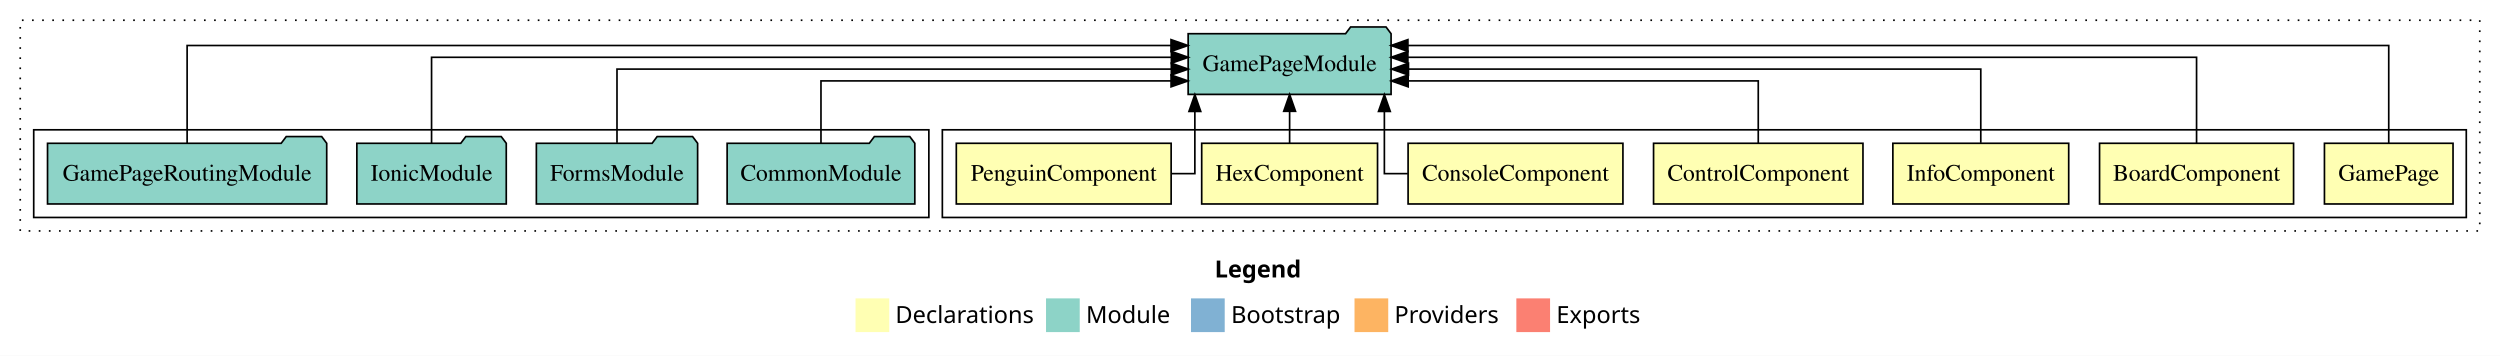
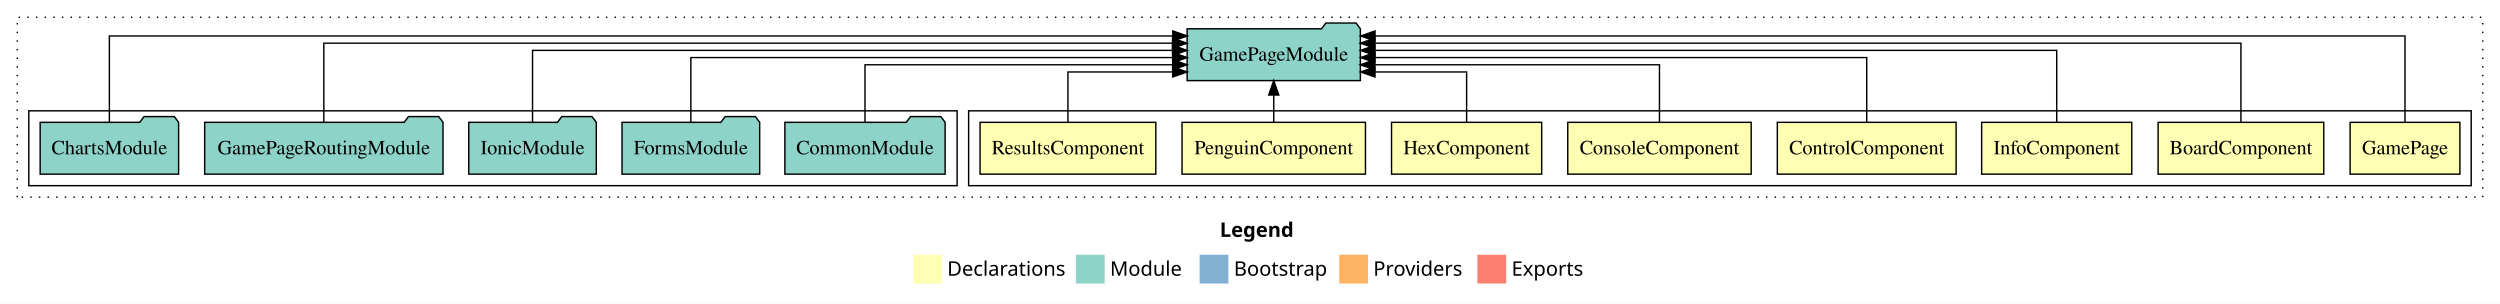
- <svg xmlns="http://www.w3.org/2000/svg" width="1483pt" height="211pt" viewBox="0.00 0.00 1483.00 211.00">
+ <svg xmlns="http://www.w3.org/2000/svg" width="1737pt" height="211pt" viewBox="0.00 0.00 1737.00 211.00">
  <g id="graph0" class="graph" transform="scale(1 1) rotate(0) translate(4 207)">
-     <polygon fill="#ffffff" stroke="transparent" points="-4,4 -4,-207 1479,-207 1479,4 -4,4" />
-     <text text-anchor="start" x="716.509" y="-42.4" font-family="sans-serif" font-weight="bold" font-size="14.00" fill="#000000">Legend</text>
-     <polygon fill="#ffffb3" stroke="transparent" points="503.5,-10 503.5,-30 523.5,-30 523.5,-10 503.5,-10" />
-     <text text-anchor="start" x="527.129" y="-15.4" font-family="sans-serif" font-size="14.00" fill="#000000">  Declarations</text>
-     <polygon fill="#8dd3c7" stroke="transparent" points="616.5,-10 616.5,-30 636.5,-30 636.5,-10 616.5,-10" />
-     <text text-anchor="start" x="640.225" y="-15.4" font-family="sans-serif" font-size="14.00" fill="#000000">  Module</text>
-     <polygon fill="#80b1d3" stroke="transparent" points="702.5,-10 702.5,-30 722.5,-30 722.5,-10 702.5,-10" />
-     <text text-anchor="start" x="726.281" y="-15.4" font-family="sans-serif" font-size="14.00" fill="#000000">  Bootstrap</text>
-     <polygon fill="#fdb462" stroke="transparent" points="799.5,-10 799.5,-30 819.5,-30 819.5,-10 799.5,-10" />
-     <text text-anchor="start" x="823.173" y="-15.4" font-family="sans-serif" font-size="14.00" fill="#000000">  Providers</text>
-     <polygon fill="#fb8072" stroke="transparent" points="895.5,-10 895.5,-30 915.5,-30 915.5,-10 895.5,-10" />
-     <text text-anchor="start" x="919.226" y="-15.4" font-family="sans-serif" font-size="14.00" fill="#000000">  Exports</text>
+     <polygon fill="#ffffff" stroke="transparent" points="-4,4 -4,-207 1733,-207 1733,4 -4,4" />
+     <text text-anchor="start" x="843.509" y="-42.4" font-family="sans-serif" font-weight="bold" font-size="14.00" fill="#000000">Legend</text>
+     <polygon fill="#ffffb3" stroke="transparent" points="630.5,-10 630.5,-30 650.5,-30 650.5,-10 630.5,-10" />
+     <text text-anchor="start" x="654.129" y="-15.4" font-family="sans-serif" font-size="14.00" fill="#000000">  Declarations</text>
+     <polygon fill="#8dd3c7" stroke="transparent" points="743.5,-10 743.5,-30 763.5,-30 763.5,-10 743.5,-10" />
+     <text text-anchor="start" x="767.225" y="-15.4" font-family="sans-serif" font-size="14.00" fill="#000000">  Module</text>
+     <polygon fill="#80b1d3" stroke="transparent" points="829.5,-10 829.5,-30 849.5,-30 849.5,-10 829.5,-10" />
+     <text text-anchor="start" x="853.281" y="-15.4" font-family="sans-serif" font-size="14.00" fill="#000000">  Bootstrap</text>
+     <polygon fill="#fdb462" stroke="transparent" points="926.5,-10 926.5,-30 946.5,-30 946.5,-10 926.5,-10" />
+     <text text-anchor="start" x="950.173" y="-15.4" font-family="sans-serif" font-size="14.00" fill="#000000">  Providers</text>
+     <polygon fill="#fb8072" stroke="transparent" points="1022.5,-10 1022.5,-30 1042.5,-30 1042.5,-10 1022.5,-10" />
+     <text text-anchor="start" x="1046.226" y="-15.4" font-family="sans-serif" font-size="14.00" fill="#000000">  Exports</text>
    <g id="clust1" class="cluster">
-       <polygon fill="none" stroke="#000000" stroke-dasharray="1,5" points="8,-70 8,-195 1467,-195 1467,-70 8,-70" />
+       <polygon fill="none" stroke="#000000" stroke-dasharray="1,5" points="8,-70 8,-195 1721,-195 1721,-70 8,-70" />
    </g>
    <g id="clust2" class="cluster">
-       <polygon fill="none" stroke="#000000" points="555,-78 555,-130 1459,-130 1459,-78 555,-78" />
+       <polygon fill="none" stroke="#000000" points="669,-78 669,-130 1713,-130 1713,-78 669,-78" />
    </g>
-     <g id="clust10" class="cluster">
-       <polygon fill="none" stroke="#000000" points="16,-78 16,-130 547,-130 547,-78 16,-78" />
+     <g id="clust11" class="cluster">
+       <polygon fill="none" stroke="#000000" points="16,-78 16,-130 661,-130 661,-78 16,-78" />
    </g>
    <g id="node1" class="node">
-       <polygon fill="#ffffb3" stroke="#000000" points="1451.139,-122 1374.861,-122 1374.861,-86 1451.139,-86 1451.139,-122" />
-       <text text-anchor="middle" x="1413" y="-99.8" font-family="Times,serif" font-size="14.00" fill="#000000">GamePage</text>
+       <polygon fill="#ffffb3" stroke="#000000" points="1705.139,-122 1628.861,-122 1628.861,-86 1705.139,-86 1705.139,-122" />
+       <text text-anchor="middle" x="1667" y="-99.8" font-family="Times,serif" font-size="14.00" fill="#000000">GamePage</text>
+     </g>
+     <g id="node9" class="node">
+       <polygon fill="#8dd3c7" stroke="#000000" points="941.188,-187 938.188,-191 917.188,-191 914.188,-187 820.812,-187 820.812,-151 941.188,-151 941.188,-187" />
+       <text text-anchor="middle" x="881" y="-164.8" font-family="Times,serif" font-size="14.00" fill="#000000">GamePageModule</text>
+     </g>
+     <g id="edge1" class="edge">
+       <path fill="none" stroke="#000000" d="M1667,-122.091C1667,-145.133 1667,-182 1667,-182 1667,-182 951.371,-182 951.371,-182" />
+       <polygon fill="#000000" stroke="#000000" points="951.371,-178.5 941.371,-182 951.371,-185.5 951.371,-178.5" />
+     </g>
+     <g id="node2" class="node">
+       <polygon fill="#ffffb3" stroke="#000000" points="1610.545,-122 1495.455,-122 1495.455,-86 1610.545,-86 1610.545,-122" />
+       <text text-anchor="middle" x="1553" y="-99.8" font-family="Times,serif" font-size="14.00" fill="#000000">BoardComponent</text>
+     </g>
+     <g id="edge2" class="edge">
+       <path fill="none" stroke="#000000" d="M1553,-122.045C1553,-143.662 1553,-177 1553,-177 1553,-177 951.227,-177 951.227,-177" />
+       <polygon fill="#000000" stroke="#000000" points="951.227,-173.5 941.227,-177 951.227,-180.5 951.227,-173.5" />
+     </g>
+     <g id="node3" class="node">
+       <polygon fill="#ffffb3" stroke="#000000" points="1477.154,-122 1372.846,-122 1372.846,-86 1477.154,-86 1477.154,-122" />
+       <text text-anchor="middle" x="1425" y="-99.8" font-family="Times,serif" font-size="14.00" fill="#000000">InfoComponent</text>
+     </g>
+     <g id="edge3" class="edge">
+       <path fill="none" stroke="#000000" d="M1425,-122.223C1425,-142.365 1425,-172 1425,-172 1425,-172 951.296,-172 951.296,-172" />
+       <polygon fill="#000000" stroke="#000000" points="951.296,-168.5 941.296,-172 951.296,-175.5 951.296,-168.5" />
+     </g>
+     <g id="node4" class="node">
+       <polygon fill="#ffffb3" stroke="#000000" points="1355.111,-122 1230.889,-122 1230.889,-86 1355.111,-86 1355.111,-122" />
+       <text text-anchor="middle" x="1293" y="-99.8" font-family="Times,serif" font-size="14.00" fill="#000000">ControlComponent</text>
+     </g>
+     <g id="edge4" class="edge">
+       <path fill="none" stroke="#000000" d="M1293,-122.222C1293,-140.828 1293,-167 1293,-167 1293,-167 951.35,-167 951.35,-167" />
+       <polygon fill="#000000" stroke="#000000" points="951.35,-163.5 941.35,-167 951.35,-170.5 951.35,-163.5" />
+     </g>
+     <g id="node5" class="node">
+       <polygon fill="#ffffb3" stroke="#000000" points="1212.719,-122 1085.281,-122 1085.281,-86 1212.719,-86 1212.719,-122" />
+       <text text-anchor="middle" x="1149" y="-99.8" font-family="Times,serif" font-size="14.00" fill="#000000">ConsoleComponent</text>
+     </g>
+     <g id="edge5" class="edge">
+       <path fill="none" stroke="#000000" d="M1149,-122.034C1149,-139.06 1149,-162 1149,-162 1149,-162 951.144,-162 951.144,-162" />
+       <polygon fill="#000000" stroke="#000000" points="951.144,-158.5 941.144,-162 951.144,-165.5 951.144,-158.5" />
+     </g>
+     <g id="node6" class="node">
+       <polygon fill="#ffffb3" stroke="#000000" points="1067.154,-122 962.846,-122 962.846,-86 1067.154,-86 1067.154,-122" />
+       <text text-anchor="middle" x="1015" y="-99.8" font-family="Times,serif" font-size="14.00" fill="#000000">HexComponent</text>
+     </g>
+     <g id="edge6" class="edge">
+       <path fill="none" stroke="#000000" d="M1015,-122.24C1015,-137.571 1015,-157 1015,-157 1015,-157 951.336,-157 951.336,-157" />
+       <polygon fill="#000000" stroke="#000000" points="951.336,-153.5 941.336,-157 951.336,-160.5 951.336,-153.5" />
+     </g>
+     <g id="node7" class="node">
+       <polygon fill="#ffffb3" stroke="#000000" points="944.72,-122 817.28,-122 817.28,-86 944.72,-86 944.72,-122" />
+       <text text-anchor="middle" x="881" y="-99.8" font-family="Times,serif" font-size="14.00" fill="#000000">PenguinComponent</text>
+     </g>
+     <g id="edge7" class="edge">
+       <path fill="none" stroke="#000000" d="M881,-122.106C881,-122.106 881,-140.991 881,-140.991" />
+       <polygon fill="#000000" stroke="#000000" points="877.5,-140.991 881,-150.991 884.5,-140.991 877.5,-140.991" />
    </g>
    <g id="node8" class="node">
-       <polygon fill="#8dd3c7" stroke="#000000" points="821.188,-187 818.188,-191 797.188,-191 794.188,-187 700.812,-187 700.812,-151 821.188,-151 821.188,-187" />
-       <text text-anchor="middle" x="761" y="-164.8" font-family="Times,serif" font-size="14.00" fill="#000000">GamePageModule</text>
-     </g>
-     <g id="edge1" class="edge">
-       <path fill="none" stroke="#000000" d="M1413,-122.011C1413,-144.485 1413,-180 1413,-180 1413,-180 831.17,-180 831.17,-180" />
-       <polygon fill="#000000" stroke="#000000" points="831.17,-176.5 821.17,-180 831.17,-183.5 831.17,-176.5" />
-     </g>
-     <g id="node2" class="node">
-       <polygon fill="#ffffb3" stroke="#000000" points="1356.545,-122 1241.455,-122 1241.455,-86 1356.545,-86 1356.545,-122" />
-       <text text-anchor="middle" x="1299" y="-99.8" font-family="Times,serif" font-size="14.00" fill="#000000">BoardComponent</text>
-     </g>
-     <g id="edge2" class="edge">
-       <path fill="none" stroke="#000000" d="M1299,-122.129C1299,-142.572 1299,-173 1299,-173 1299,-173 831.149,-173 831.149,-173" />
-       <polygon fill="#000000" stroke="#000000" points="831.149,-169.5 821.149,-173 831.149,-176.5 831.149,-169.5" />
-     </g>
-     <g id="node3" class="node">
-       <polygon fill="#ffffb3" stroke="#000000" points="1223.154,-122 1118.846,-122 1118.846,-86 1223.154,-86 1223.154,-122" />
-       <text text-anchor="middle" x="1171" y="-99.8" font-family="Times,serif" font-size="14.00" fill="#000000">InfoComponent</text>
-     </g>
-     <g id="edge3" class="edge">
-       <path fill="none" stroke="#000000" d="M1171,-122.267C1171,-140.555 1171,-166 1171,-166 1171,-166 831.497,-166 831.497,-166" />
-       <polygon fill="#000000" stroke="#000000" points="831.497,-162.5 821.497,-166 831.497,-169.5 831.497,-162.5" />
-     </g>
-     <g id="node4" class="node">
-       <polygon fill="#ffffb3" stroke="#000000" points="1101.111,-122 976.889,-122 976.889,-86 1101.111,-86 1101.111,-122" />
-       <text text-anchor="middle" x="1039" y="-99.8" font-family="Times,serif" font-size="14.00" fill="#000000">ControlComponent</text>
-     </g>
-     <g id="edge4" class="edge">
-       <path fill="none" stroke="#000000" d="M1039,-122.009C1039,-138.049 1039,-159 1039,-159 1039,-159 831.322,-159 831.322,-159" />
-       <polygon fill="#000000" stroke="#000000" points="831.322,-155.5 821.322,-159 831.322,-162.5 831.322,-155.5" />
-     </g>
-     <g id="node5" class="node">
-       <polygon fill="#ffffb3" stroke="#000000" points="958.719,-122 831.281,-122 831.281,-86 958.719,-86 958.719,-122" />
-       <text text-anchor="middle" x="895" y="-99.8" font-family="Times,serif" font-size="14.00" fill="#000000">ConsoleComponent</text>
-     </g>
-     <g id="edge5" class="edge">
-       <path fill="none" stroke="#000000" d="M831.118,-104C822.862,-104 817.21,-104 817.21,-104 817.21,-104 817.21,-140.894 817.21,-140.894" />
-       <polygon fill="#000000" stroke="#000000" points="813.711,-140.894 817.21,-150.894 820.711,-140.894 813.711,-140.894" />
-     </g>
-     <g id="node6" class="node">
-       <polygon fill="#ffffb3" stroke="#000000" points="813.154,-122 708.846,-122 708.846,-86 813.154,-86 813.154,-122" />
-       <text text-anchor="middle" x="761" y="-99.8" font-family="Times,serif" font-size="14.00" fill="#000000">HexComponent</text>
-     </g>
-     <g id="edge6" class="edge">
-       <path fill="none" stroke="#000000" d="M761,-122.106C761,-122.106 761,-140.991 761,-140.991" />
-       <polygon fill="#000000" stroke="#000000" points="757.5,-140.991 761,-150.991 764.5,-140.991 757.5,-140.991" />
-     </g>
-     <g id="node7" class="node">
-       <polygon fill="#ffffb3" stroke="#000000" points="690.72,-122 563.28,-122 563.28,-86 690.72,-86 690.72,-122" />
-       <text text-anchor="middle" x="627" y="-99.8" font-family="Times,serif" font-size="14.00" fill="#000000">PenguinComponent</text>
-     </g>
-     <g id="edge7" class="edge">
-       <path fill="none" stroke="#000000" d="M690.882,-104C699.138,-104 704.79,-104 704.79,-104 704.79,-104 704.79,-140.894 704.79,-140.894" />
-       <polygon fill="#000000" stroke="#000000" points="701.29,-140.894 704.79,-150.894 708.29,-140.894 701.29,-140.894" />
-     </g>
-     <g id="node9" class="node">
-       <polygon fill="#8dd3c7" stroke="#000000" points="538.668,-122 535.668,-126 514.668,-126 511.668,-122 427.332,-122 427.332,-86 538.668,-86 538.668,-122" />
-       <text text-anchor="middle" x="483" y="-99.8" font-family="Times,serif" font-size="14.00" fill="#000000">CommonModule</text>
+       <polygon fill="#ffffb3" stroke="#000000" points="799.055,-122 676.945,-122 676.945,-86 799.055,-86 799.055,-122" />
+       <text text-anchor="middle" x="738" y="-99.8" font-family="Times,serif" font-size="14.00" fill="#000000">ResultsComponent</text>
    </g>
    <g id="edge8" class="edge">
-       <path fill="none" stroke="#000000" d="M483,-122.009C483,-138.049 483,-159 483,-159 483,-159 690.678,-159 690.678,-159" />
-       <polygon fill="#000000" stroke="#000000" points="690.678,-162.5 700.678,-159 690.678,-155.5 690.678,-162.5" />
+       <path fill="none" stroke="#000000" d="M738,-122.24C738,-137.571 738,-157 738,-157 738,-157 810.77,-157 810.77,-157" />
+       <polygon fill="#000000" stroke="#000000" points="810.77,-160.5 820.77,-157 810.769,-153.5 810.77,-160.5" />
    </g>
    <g id="node10" class="node">
-       <polygon fill="#8dd3c7" stroke="#000000" points="409.829,-122 406.829,-126 385.829,-126 382.829,-122 314.171,-122 314.171,-86 409.829,-86 409.829,-122" />
-       <text text-anchor="middle" x="362" y="-99.8" font-family="Times,serif" font-size="14.00" fill="#000000">FormsModule</text>
+       <polygon fill="#8dd3c7" stroke="#000000" points="652.668,-122 649.668,-126 628.668,-126 625.668,-122 541.332,-122 541.332,-86 652.668,-86 652.668,-122" />
+       <text text-anchor="middle" x="597" y="-99.8" font-family="Times,serif" font-size="14.00" fill="#000000">CommonModule</text>
    </g>
    <g id="edge9" class="edge">
-       <path fill="none" stroke="#000000" d="M362,-122.267C362,-140.555 362,-166 362,-166 362,-166 690.834,-166 690.834,-166" />
-       <polygon fill="#000000" stroke="#000000" points="690.834,-169.5 700.834,-166 690.834,-162.5 690.834,-169.5" />
+       <path fill="none" stroke="#000000" d="M597,-122.034C597,-139.06 597,-162 597,-162 597,-162 810.771,-162 810.771,-162" />
+       <polygon fill="#000000" stroke="#000000" points="810.771,-165.5 820.771,-162 810.771,-158.5 810.771,-165.5" />
    </g>
    <g id="node11" class="node">
-       <polygon fill="#8dd3c7" stroke="#000000" points="296.316,-122 293.316,-126 272.316,-126 269.316,-122 207.684,-122 207.684,-86 296.316,-86 296.316,-122" />
-       <text text-anchor="middle" x="252" y="-99.8" font-family="Times,serif" font-size="14.00" fill="#000000">IonicModule</text>
+       <polygon fill="#8dd3c7" stroke="#000000" points="523.829,-122 520.829,-126 499.829,-126 496.829,-122 428.171,-122 428.171,-86 523.829,-86 523.829,-122" />
+       <text text-anchor="middle" x="476" y="-99.8" font-family="Times,serif" font-size="14.00" fill="#000000">FormsModule</text>
    </g>
    <g id="edge10" class="edge">
-       <path fill="none" stroke="#000000" d="M252,-122.129C252,-142.572 252,-173 252,-173 252,-173 690.864,-173 690.864,-173" />
-       <polygon fill="#000000" stroke="#000000" points="690.864,-176.5 700.864,-173 690.864,-169.5 690.864,-176.5" />
+       <path fill="none" stroke="#000000" d="M476,-122.222C476,-140.828 476,-167 476,-167 476,-167 810.805,-167 810.805,-167" />
+       <polygon fill="#000000" stroke="#000000" points="810.805,-170.5 820.805,-167 810.805,-163.5 810.805,-170.5" />
    </g>
    <g id="node12" class="node">
-       <polygon fill="#8dd3c7" stroke="#000000" points="189.806,-122 186.806,-126 165.806,-126 162.806,-122 24.194,-122 24.194,-86 189.806,-86 189.806,-122" />
-       <text text-anchor="middle" x="107" y="-99.8" font-family="Times,serif" font-size="14.00" fill="#000000">GamePageRoutingModule</text>
+       <polygon fill="#8dd3c7" stroke="#000000" points="410.316,-122 407.316,-126 386.316,-126 383.316,-122 321.684,-122 321.684,-86 410.316,-86 410.316,-122" />
+       <text text-anchor="middle" x="366" y="-99.8" font-family="Times,serif" font-size="14.00" fill="#000000">IonicModule</text>
    </g>
    <g id="edge11" class="edge">
-       <path fill="none" stroke="#000000" d="M107,-122.011C107,-144.485 107,-180 107,-180 107,-180 690.645,-180 690.645,-180" />
-       <polygon fill="#000000" stroke="#000000" points="690.645,-183.5 700.645,-180 690.645,-176.5 690.645,-183.5" />
+       <path fill="none" stroke="#000000" d="M366,-122.223C366,-142.365 366,-172 366,-172 366,-172 810.662,-172 810.662,-172" />
+       <polygon fill="#000000" stroke="#000000" points="810.662,-175.5 820.662,-172 810.662,-168.5 810.662,-175.5" />
+     </g>
+     <g id="node13" class="node">
+       <polygon fill="#8dd3c7" stroke="#000000" points="303.806,-122 300.806,-126 279.806,-126 276.806,-122 138.194,-122 138.194,-86 303.806,-86 303.806,-122" />
+       <text text-anchor="middle" x="221" y="-99.8" font-family="Times,serif" font-size="14.00" fill="#000000">GamePageRoutingModule</text>
+     </g>
+     <g id="edge12" class="edge">
+       <path fill="none" stroke="#000000" d="M221,-122.045C221,-143.662 221,-177 221,-177 221,-177 810.68,-177 810.68,-177" />
+       <polygon fill="#000000" stroke="#000000" points="810.68,-180.5 820.68,-177 810.68,-173.5 810.68,-180.5" />
+     </g>
+     <g id="node14" class="node">
+       <polygon fill="#8dd3c7" stroke="#000000" points="120.097,-122 117.097,-126 96.097,-126 93.097,-122 23.903,-122 23.903,-86 120.097,-86 120.097,-122" />
+       <text text-anchor="middle" x="72" y="-99.8" font-family="Times,serif" font-size="14.00" fill="#000000">ChartsModule</text>
+     </g>
+     <g id="edge13" class="edge">
+       <path fill="none" stroke="#000000" d="M72,-122.091C72,-145.133 72,-182 72,-182 72,-182 810.854,-182 810.854,-182" />
+       <polygon fill="#000000" stroke="#000000" points="810.855,-185.5 820.854,-182 810.854,-178.5 810.855,-185.5" />
    </g>
  </g>
</svg>
